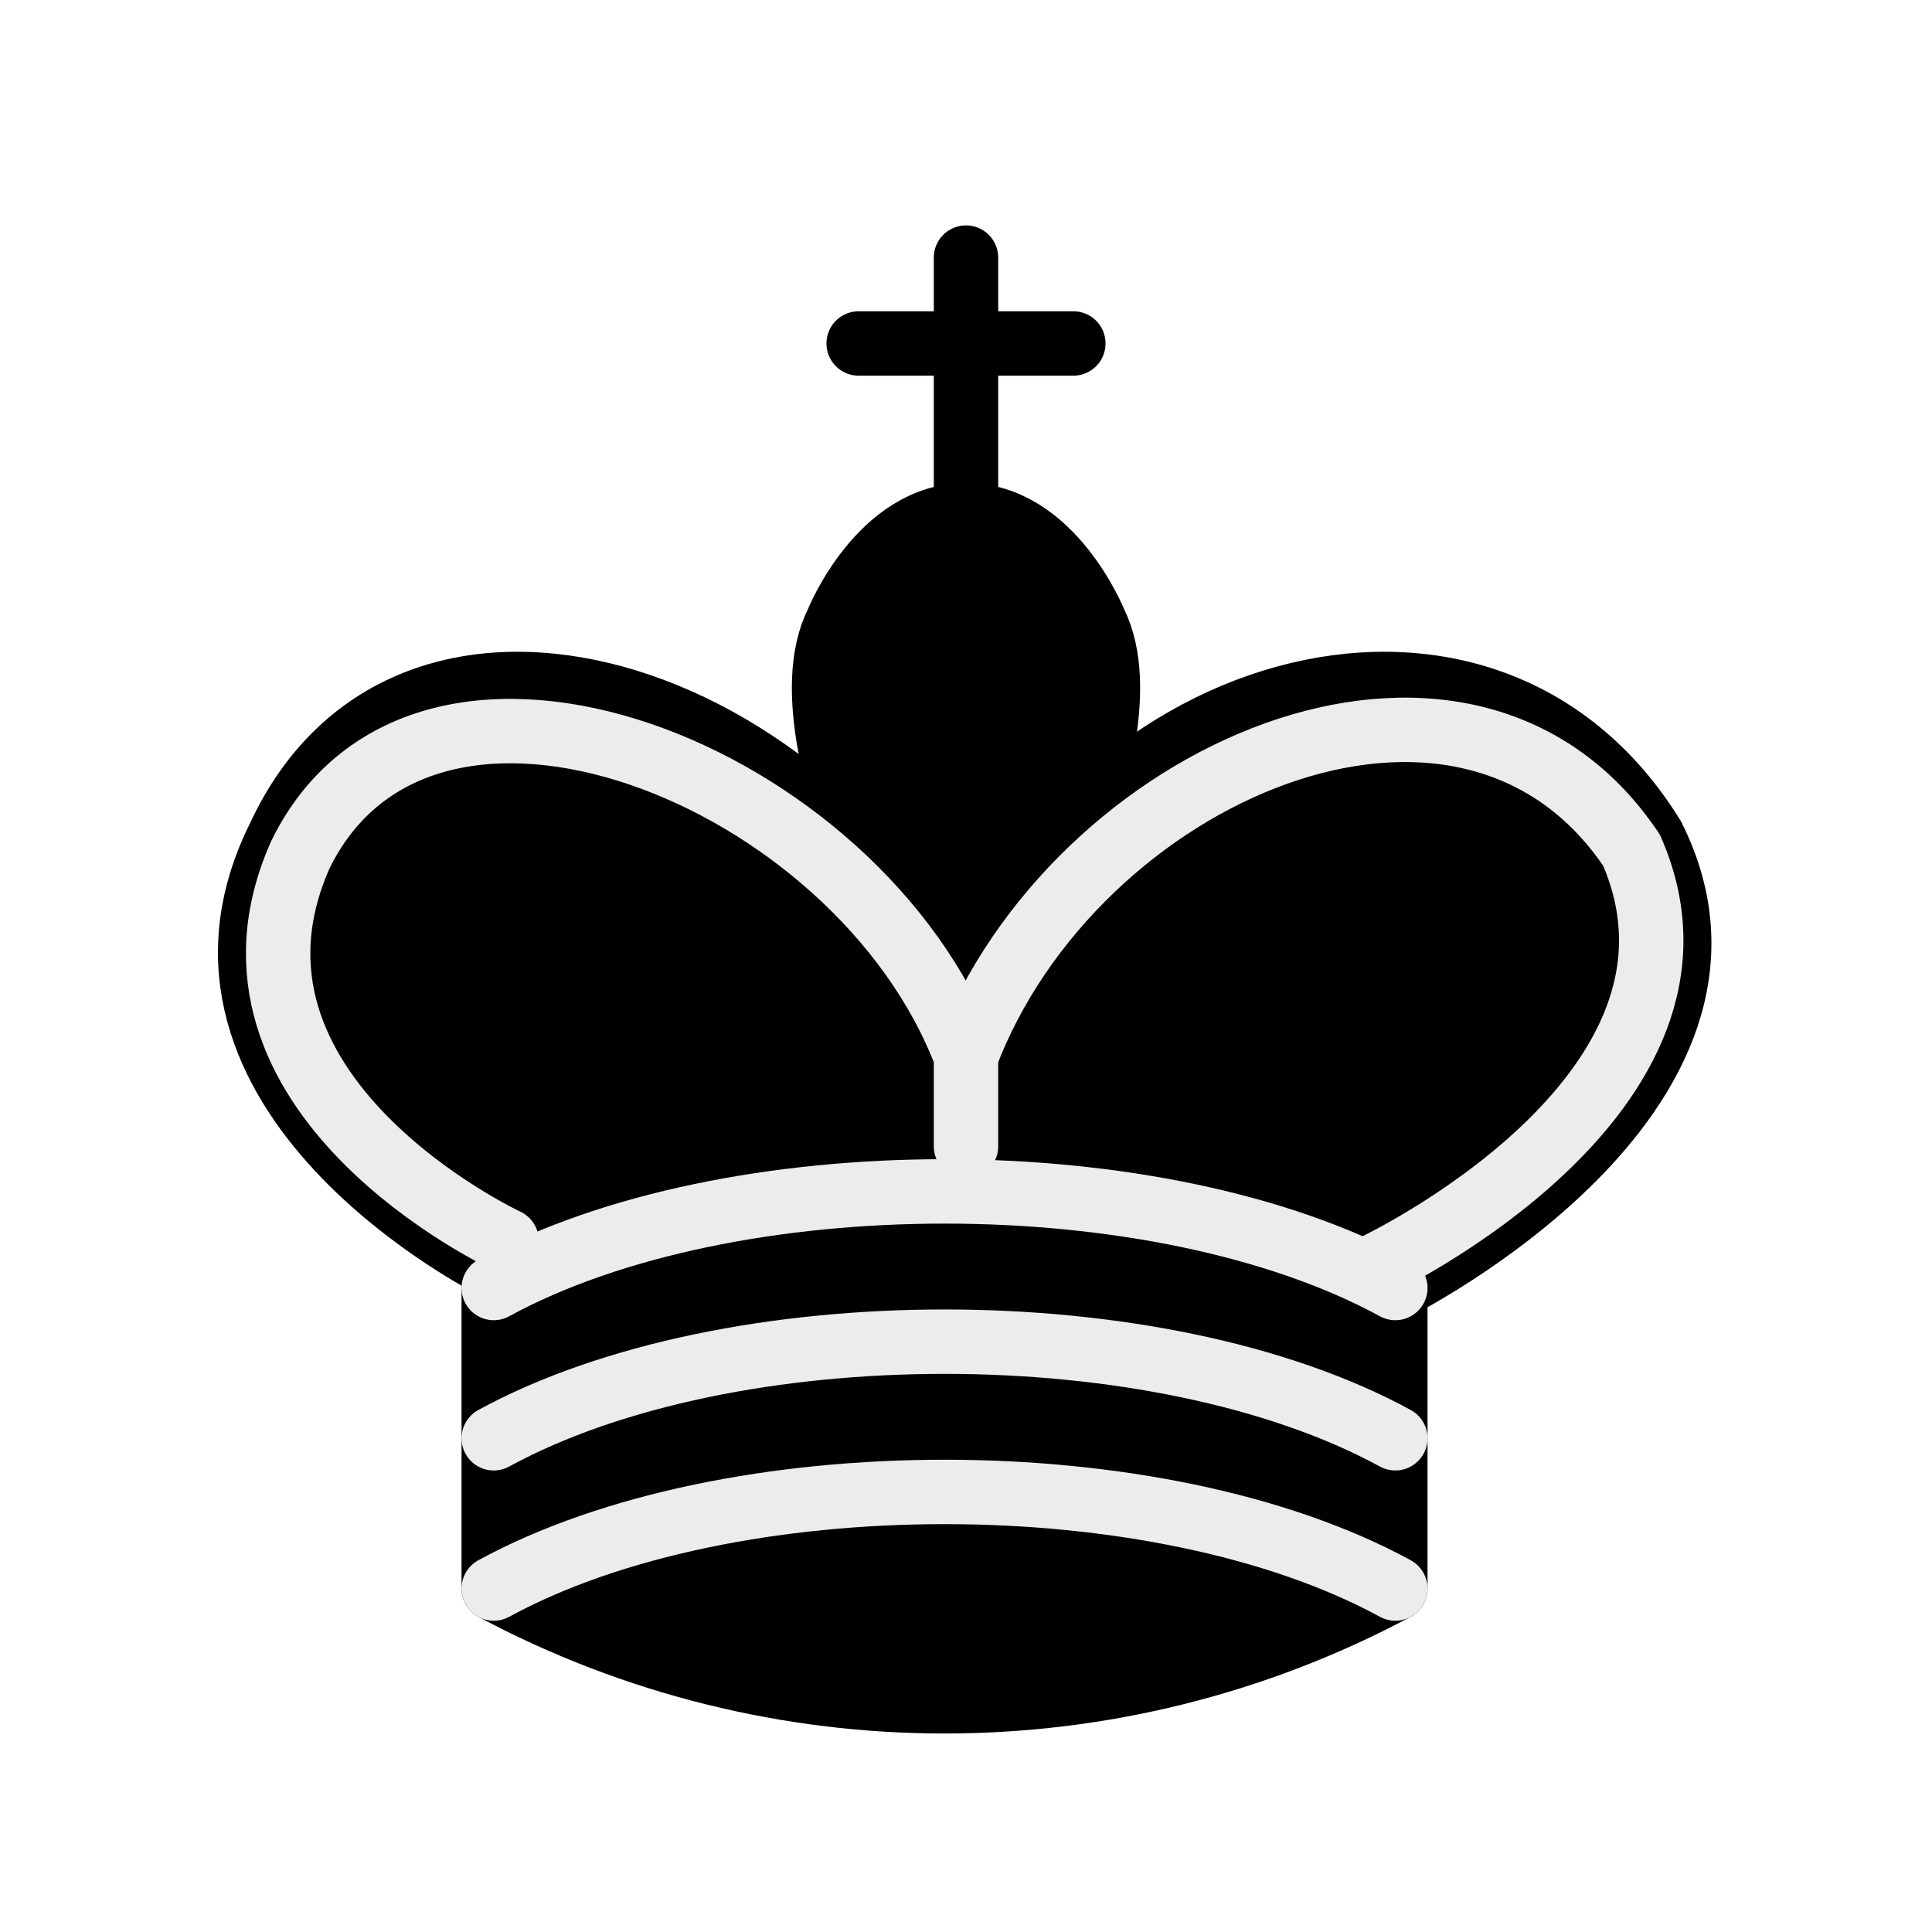
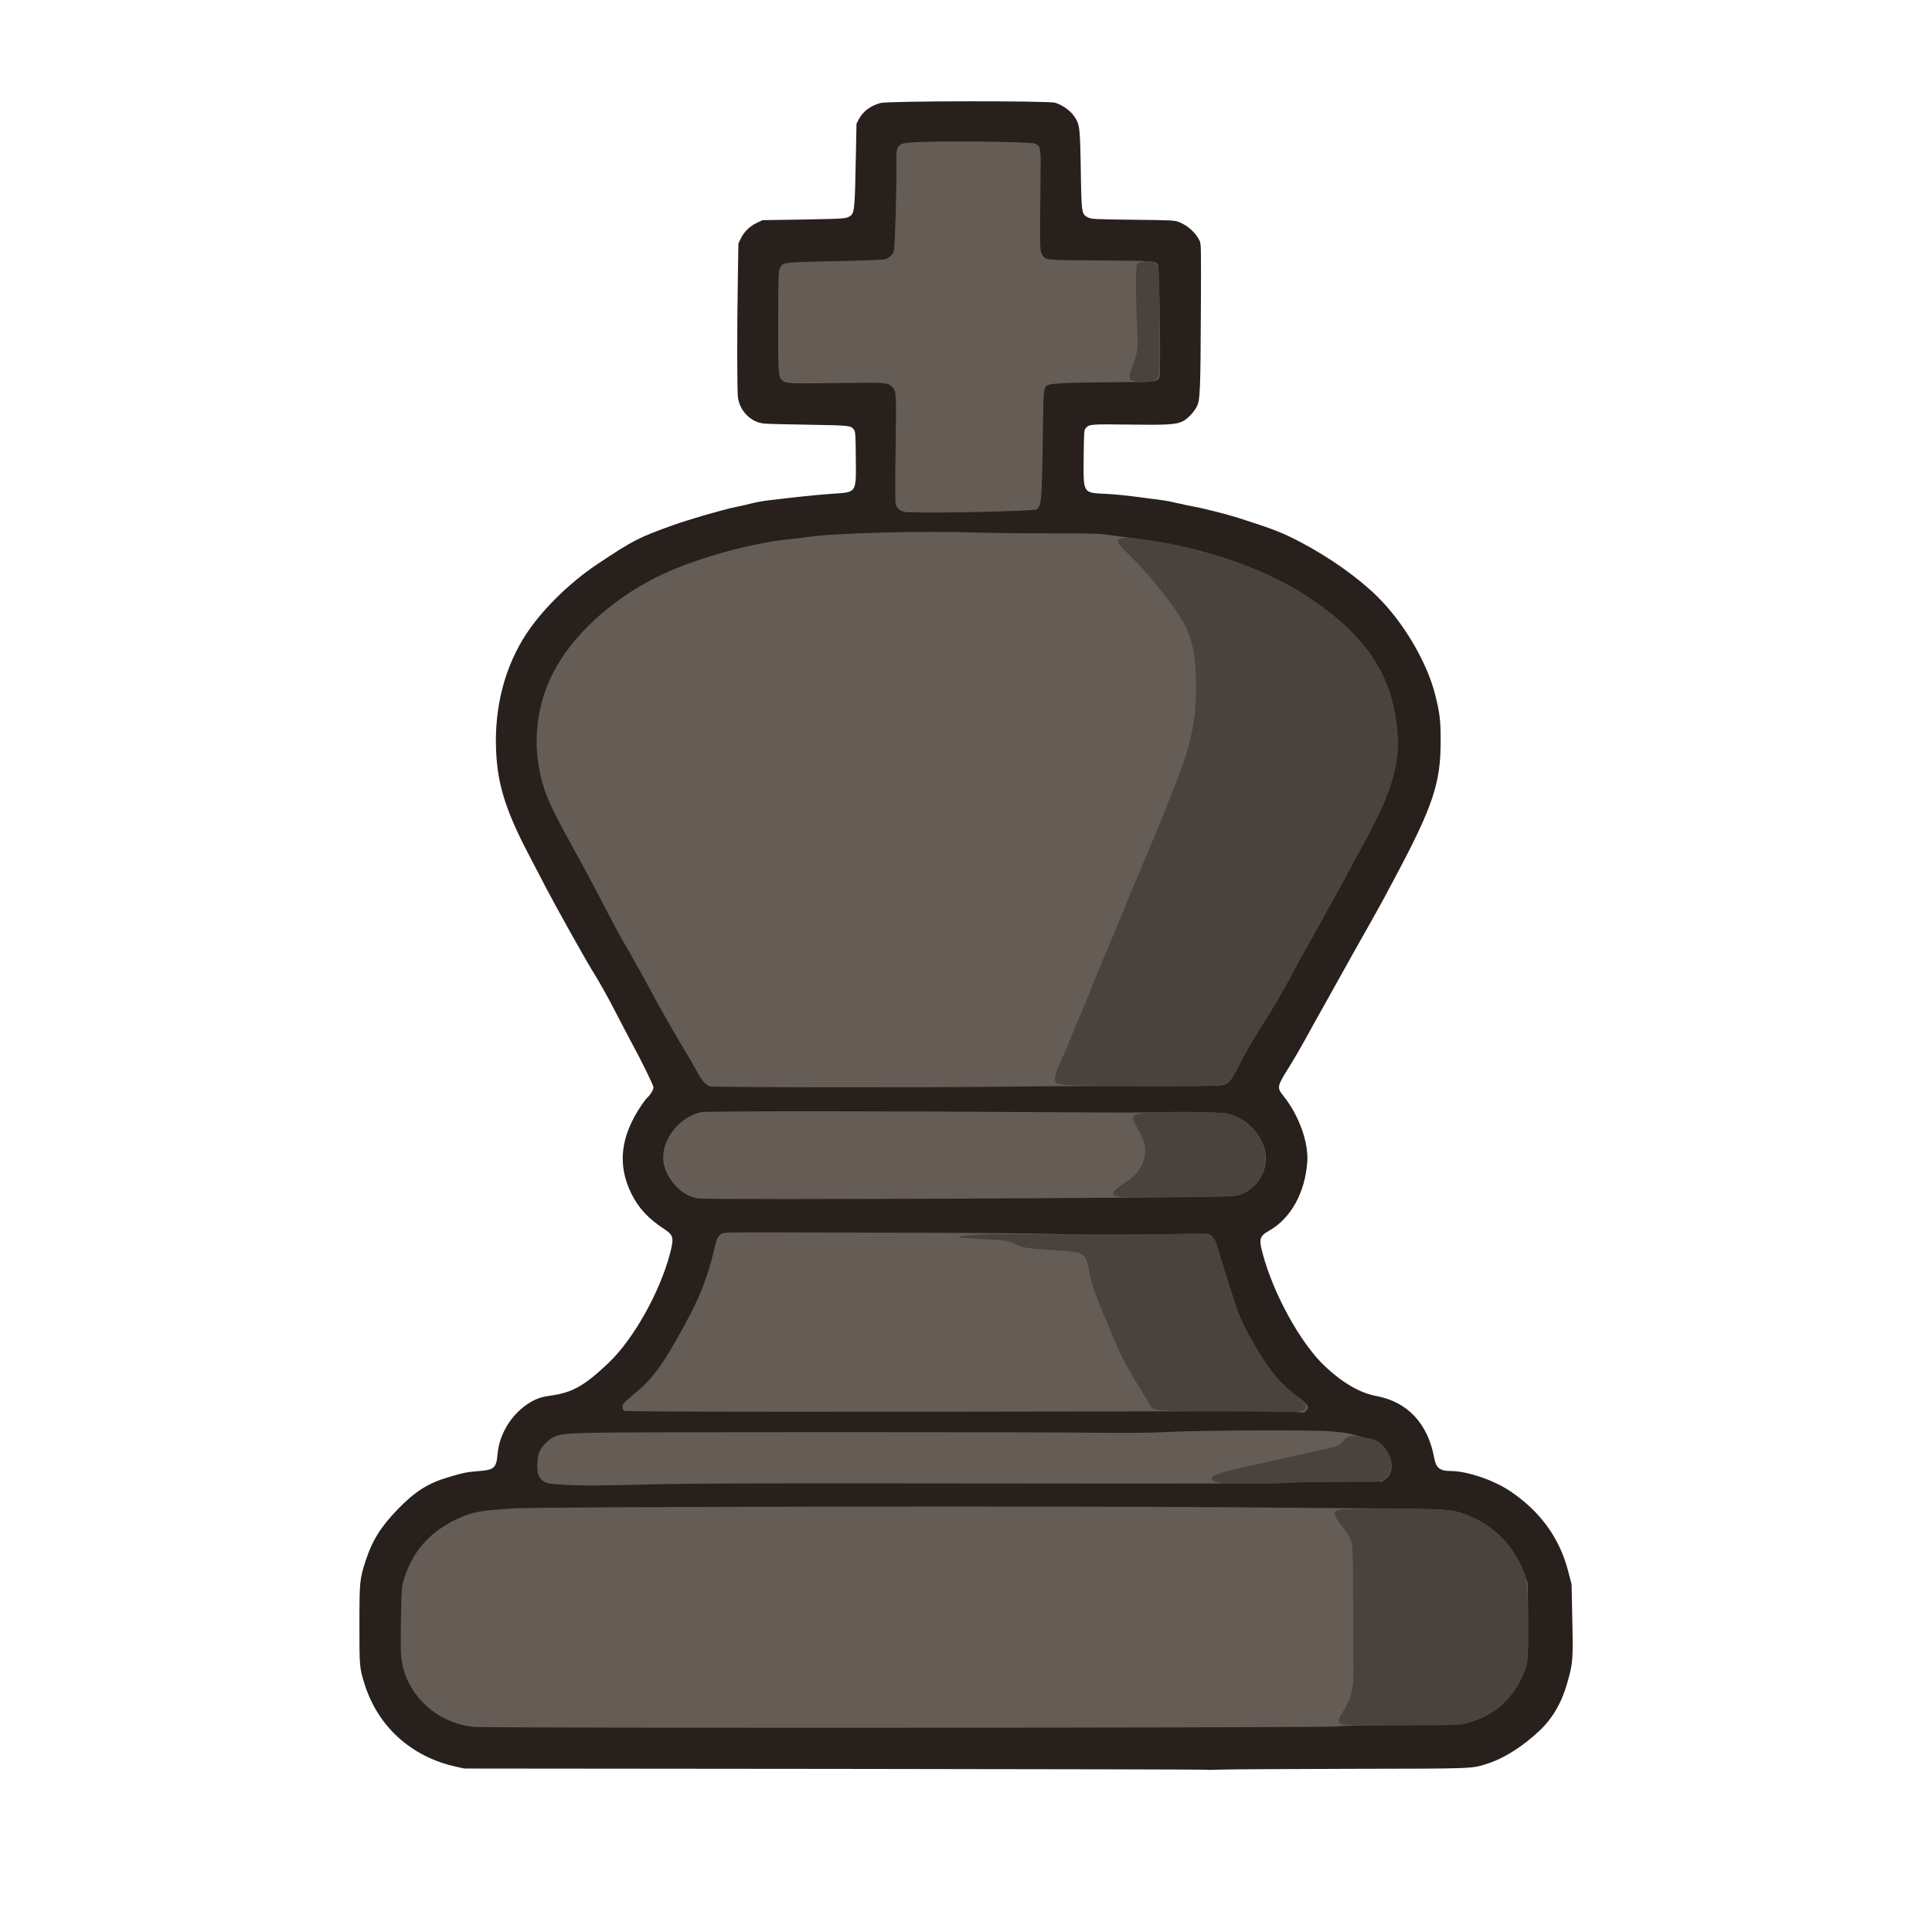
- <svg xmlns="http://www.w3.org/2000/svg" viewBox="0 0 45 45">
-   <g fill="none" fill-rule="evenodd" stroke="#000" stroke-linecap="round" stroke-linejoin="round" stroke-width="1.5">
-     <path stroke-linejoin="miter" d="M22.5 11.6V6" />
-     <path fill="#000" stroke-linecap="butt" stroke-linejoin="miter" d="M22.5 25s4.5-7.5 3-10.5c0 0-1-2.5-3-2.5s-3 2.5-3 2.5c-1.5 3 3 10.5 3 10.5" />
-     <path fill="#000" d="M11.5 37a22.3 22.3 0 0 0 21 0v-7s9-4.5 6-10.5c-4-6.5-13.5-3.5-16 4V27v-3.5c-3.5-7.5-13-10.5-16-4-3 6 5 10 5 10z" />
-     <path stroke-linejoin="miter" d="M20 8h5" />
-     <path stroke="#ececec" d="M32 29.5s8.5-4 6-9.7C34.1 14 25 18 22.5 24.6v2.1-2.1C20 18 9.9 14 7 19.9c-2.5 5.6 4.8 9 4.8 9" />
-     <path stroke="#ececec" d="M11.5 30c5.5-3 15.5-3 21 0m-21 3.5c5.5-3 15.5-3 21 0m-21 3.5c5.5-3 15.5-3 21 0" />
+ <svg xmlns="http://www.w3.org/2000/svg" viewBox="0 0 512 512">
+   <g transform="translate(88 21) scale(1.82705)">
+     <path fill="#27201C" fill-rule="evenodd" d="M126.87,245.20C126.83,245.17 102.59,245.11 73.00,245.08L19.19,245.03L17.98,244.76C11.50,243.34 6.64,238.95 4.70,232.73C3.98,230.44 3.96,230.21 3.97,224.12C3.97,217.89 4.01,217.55 4.86,214.92C5.82,211.97 7.06,209.97 9.50,207.45C11.99,204.87 13.90,203.66 16.77,202.80C19.06,202.12 19.56,202.02 21.20,201.89C23.53,201.72 23.83,201.46 24.01,199.38C24.29,196.13 26.50,192.94 29.44,191.54C30.10,191.23 30.66,191.08 31.75,190.93C34.88,190.49 36.61,189.51 40.13,186.17C43.73,182.74 47.54,175.95 49.02,170.33C49.62,168.05 49.52,167.66 48.20,166.79C45.90,165.29 44.47,163.76 43.44,161.69C41.35,157.50 41.81,153.35 44.88,148.81C45.20,148.33 45.57,147.85 45.69,147.75C46.12,147.39 46.62,146.58 46.62,146.24C46.62,145.92 44.91,142.42 43.38,139.62C42.99,138.90 42.06,137.13 41.32,135.69C39.91,132.95 38.98,131.29 37.69,129.19C36.58,127.38 32.52,120.12 31.12,117.44C30.70,116.61 29.67,114.66 28.85,113.09C25.47,106.69 24.20,102.97 23.86,98.50C23.38,92.15 24.69,86.20 27.67,81.25C29.92,77.49 34.18,73.19 38.50,70.32C43.65,66.89 44.47,66.47 49.38,64.71C51.70,63.87 56.73,62.41 58.50,62.06C59.08,61.95 60.07,61.72 60.69,61.56C61.31,61.40 62.52,61.17 63.38,61.07C66.80,60.65 70.67,60.25 72.62,60.12C76.13,59.89 76.02,60.07 75.97,54.94C75.94,51.60 75.91,51.15 75.72,50.86C75.28,50.22 75.22,50.21 69.06,50.11C65.90,50.06 63.00,49.99 62.62,49.94C60.77,49.74 59.20,48.19 58.88,46.23C58.74,45.35 58.73,36.56 58.86,28.69L58.94,23.81L59.29,23.10C59.77,22.11 60.59,21.31 61.60,20.84L62.44,20.44L68.06,20.35C74.25,20.24 74.52,20.23 75.09,19.88C75.78,19.46 75.83,19.01 75.98,10.94L76.07,6.44L76.40,5.81C77.00,4.66 78.16,3.80 79.59,3.44C80.81,3.14 103.92,3.11 104.90,3.41C105.93,3.73 107.10,4.56 107.65,5.38C108.45,6.55 108.50,6.93 108.60,13.21C108.71,19.58 108.71,19.58 109.69,20.06C110.16,20.29 110.56,20.31 116.19,20.38C122.04,20.45 122.21,20.46 122.91,20.74C124.13,21.22 125.34,22.34 125.85,23.46C126.05,23.90 126.06,24.62 126.02,33.19C125.97,45.17 125.91,46.61 125.42,47.50C124.97,48.34 124.08,49.27 123.40,49.61C122.47,50.09 121.19,50.17 115.56,50.09C109.96,50.02 109.84,50.03 109.31,50.62C109.08,50.89 109.06,51.11 109.02,54.73C108.97,60.16 108.86,59.97 112.25,60.14C113.38,60.19 115.52,60.40 117.00,60.61C118.48,60.81 120.03,61.01 120.44,61.06C120.85,61.11 121.86,61.30 122.69,61.50C123.51,61.69 124.58,61.92 125.06,62.00C126.20,62.19 129.98,63.15 131.50,63.64C136.51,65.24 137.91,65.79 140.47,67.14C144.73,69.38 148.80,72.27 151.60,75.02C155.40,78.76 158.81,84.53 159.99,89.22C160.69,92.00 160.81,93.04 160.80,96.12C160.79,102.05 159.68,105.40 154.50,115.19C152.73,118.54 152.09,119.72 150.87,121.88C149.39,124.49 146.76,129.18 145.93,130.69C145.40,131.65 144.60,133.08 144.15,133.88C143.70,134.67 142.90,136.10 142.37,137.06C140.77,140.00 139.63,141.99 138.68,143.50C137.07,146.06 137.04,146.28 137.97,147.44C140.24,150.26 141.67,154.22 141.45,157.08C141.12,161.52 139.07,165.21 135.96,166.99C134.54,167.80 134.42,168.19 134.95,170.21C136.50,176.14 140.47,183.34 144.01,186.68C146.58,189.09 149.10,190.56 151.44,190.99C156.02,191.84 158.95,194.98 159.88,200.04C160.13,201.42 160.70,201.87 162.20,201.87C164.65,201.88 168.48,203.17 170.95,204.84C175.25,207.75 178.03,211.58 179.27,216.31L179.79,218.31L179.89,223.19C180.02,229.39 180.00,229.64 179.17,232.59C178.39,235.40 177.04,237.74 175.17,239.51C172.77,241.79 170.00,243.55 167.62,244.31C165.24,245.07 165.97,245.04 147.94,245.07C138.86,245.09 130.42,245.14 129.19,245.18C127.95,245.23 126.90,245.24 126.87,245.20Z" />
+     <path fill="#655C56" fill-rule="evenodd" d="M20.62,238.99C14.94,238.47 10.38,233.97 10.00,228.50C9.95,227.71 9.95,225.18 10.00,222.88C10.09,218.83 10.11,218.65 10.43,217.57C11.63,213.60 14.16,210.70 18.06,208.87C20.32,207.80 21.40,207.60 26.50,207.29C30.55,207.05 105.60,206.93 129.88,207.13C137.82,207.20 148.03,207.28 152.56,207.31C161.50,207.38 162.37,207.44 164.18,208.09C168.45,209.62 171.54,212.74 173.04,217.04L173.44,218.19L173.48,223.54C173.52,229.73 173.49,229.96 172.36,232.20C170.88,235.17 168.52,237.20 165.44,238.17C163.66,238.73 163.32,238.75 155.13,238.75C149.06,238.75 146.96,238.79 145.75,238.93C144.01,239.14 22.82,239.19 20.62,238.99ZM33.62,203.87C31.52,203.77 30.92,203.63 30.40,203.15C29.89,202.67 29.71,201.93 29.78,200.62C29.85,199.32 30.19,198.57 31.11,197.71C32.40,196.51 32.93,196.41 39.00,196.31C45.53,196.21 99.51,196.21 109.31,196.31C115.59,196.38 118.05,196.36 121.44,196.20C126.85,195.96 142.08,195.90 144.80,196.11C146.95,196.29 147.55,196.39 148.86,196.80C149.38,196.96 150.09,197.13 150.44,197.18C153.22,197.55 154.82,201.71 152.73,203.09L152.24,203.42L145.71,203.44C141.98,203.46 138.76,203.52 138.19,203.60C137.49,203.69 124.54,203.72 95.69,203.68C61.63,203.64 52.81,203.66 46.50,203.81C38.38,204.01 36.55,204.02 33.62,203.87ZM42.36,193.15C42.10,192.97 42.05,192.49 42.25,192.12C42.32,191.99 42.96,191.41 43.68,190.82C46.26,188.69 47.55,187.05 50.03,182.69C53.19,177.14 54.41,174.16 55.55,169.20C55.79,168.18 56.04,167.73 56.52,167.45C56.84,167.26 57.59,167.24 65.34,167.26C70.00,167.28 79.72,167.30 86.94,167.32C94.16,167.34 101.97,167.41 104.31,167.49C109.36,167.65 115.56,167.65 121.98,167.51C124.80,167.44 126.82,167.45 127.07,167.52C127.63,167.67 128.08,168.25 128.32,169.10C128.54,169.89 130.00,174.58 130.78,177.00C131.66,179.72 132.45,181.40 134.29,184.44C136.13,187.49 137.64,189.28 139.66,190.80C141.66,192.29 141.84,192.55 141.30,193.09L140.98,193.41L139.21,193.30C138.23,193.24 133.30,193.20 128.25,193.21C73.11,193.32 42.58,193.30 42.36,193.15ZM53.12,162.34C50.68,162.05 48.24,159.35 48.04,156.74C47.81,153.76 50.43,150.47 53.54,149.82C54.38,149.65 80.22,149.65 104.56,149.83C110.68,149.88 116.73,149.89 118.00,149.86C123.41,149.75 128.90,149.83 129.88,150.04C133.24,150.78 135.88,154.23 135.40,157.29C135.03,159.71 133.11,161.67 130.81,161.99C128.84,162.26 55.24,162.59 53.12,162.34ZM54.82,146.08C54.24,145.94 53.60,145.21 52.89,143.86C52.58,143.28 51.49,141.41 50.46,139.69C49.43,137.97 47.83,135.16 46.90,133.44C44.96,129.84 43.32,126.91 42.16,124.94C41.71,124.18 40.41,121.76 39.28,119.56C38.14,117.36 36.79,114.80 36.28,113.88C32.03,106.21 31.22,104.55 30.51,102.06C28.86,96.19 29.65,90.08 32.74,84.88C35.86,79.63 41.54,74.77 48.12,71.72C53.07,69.43 60.63,67.33 66.03,66.75C67.29,66.61 68.71,66.44 69.19,66.37C72.92,65.83 85.17,65.50 92.88,65.73C95.45,65.81 100.60,65.88 104.31,65.87C110.40,65.87 111.24,65.89 112.81,66.12C113.78,66.26 115.91,66.54 117.56,66.75C126.05,67.83 135.14,70.95 141.15,74.84C149.01,79.92 153.02,85.26 154.21,92.25C155.27,98.40 154.18,102.64 149.31,111.44C148.51,112.88 147.63,114.51 147.35,115.06C147.07,115.61 146.47,116.74 146.00,117.56C145.54,118.39 144.24,120.72 143.12,122.75C142.01,124.78 140.88,126.80 140.62,127.25C140.36,127.70 139.69,128.93 139.13,130.00C137.85,132.40 136.35,134.96 134.69,137.56C133.41,139.57 132.53,141.11 131.18,143.73C130.39,145.26 130.02,145.67 129.21,145.88C128.64,146.04 124.22,146.08 112.50,146.04C108.68,146.03 101.82,146.07 97.25,146.13C87.46,146.27 55.48,146.24 54.82,146.08ZM82.94,62.74C82.31,62.58 81.91,62.20 81.75,61.62C81.67,61.33 81.67,58.50 81.74,53.58C81.86,45.41 81.85,45.24 81.23,44.62C80.59,43.98 80.37,43.97 73.30,44.07C66.05,44.17 65.80,44.15 65.26,43.62C64.71,43.06 64.69,42.74 64.71,34.97C64.72,28.36 64.74,27.85 64.96,27.41C65.39,26.53 65.26,26.55 72.88,26.39C76.93,26.31 79.89,26.19 80.19,26.11C80.82,25.94 81.34,25.45 81.50,24.88C81.64,24.39 81.89,15.92 81.86,12.47C81.83,9.16 81.74,9.24 85.80,9.09C90.39,8.92 101.46,9.09 101.97,9.34C102.81,9.73 102.82,9.80 102.76,14.75C102.65,24.70 102.66,24.75 102.97,25.34C103.47,26.27 103.09,26.23 111.38,26.28C119.37,26.34 119.48,26.34 119.80,26.98C120.02,27.41 120.22,42.61 120.02,43.15C119.72,43.92 119.84,43.91 113.02,43.95C106.61,44.00 104.23,44.11 103.79,44.38C103.19,44.76 103.19,44.68 103.10,51.44C102.97,61.13 102.90,61.93 102.20,62.38C101.72,62.70 84.05,63.03 82.94,62.74Z" />
+     <path fill="#49423D" fill-rule="evenodd" d="M146.41,238.57C145.85,238.32 145.88,238.00 146.58,236.87C147.84,234.85 148.17,233.59 148.15,230.75C148.14,229.75 148.12,225.28 148.10,220.81C148.06,211.33 148.17,212.11 146.60,210.02C145.15,208.09 145.10,207.91 145.97,207.53C146.61,207.26 159.95,207.28 161.90,207.56C167.05,208.31 171.60,212.29 173.14,217.38C173.53,218.66 173.66,227.83 173.31,229.54C172.47,233.68 169.30,237.01 164.94,238.34L163.81,238.68L155.31,238.71C148.13,238.74 146.75,238.72 146.41,238.57ZM129.50,203.66C127.42,203.44 126.97,202.95 128.32,202.37C128.96,202.10 131.74,201.39 134.19,200.88C136.13,200.47 139.05,199.82 142.62,199.00C143.76,198.73 144.88,198.48 145.12,198.43C145.78,198.31 146.41,197.92 146.74,197.43C147.08,196.93 147.75,196.70 148.47,196.82C151.04,197.25 151.69,197.49 152.41,198.22C153.96,199.82 154.01,202.29 152.52,203.11L151.98,203.41L145.58,203.44C141.93,203.46 138.70,203.53 138.06,203.61C137.04,203.73 130.55,203.77 129.50,203.66ZM137.94,193.23C137.21,193.16 134.14,193.14 130.56,193.17C127.19,193.21 123.31,193.19 121.94,193.14C119.07,193.04 119.00,193.02 118.44,191.97C118.24,191.61 117.71,190.72 117.25,190.00C115.93,187.92 114.56,185.42 113.96,184.00C113.65,183.28 112.89,181.46 112.25,179.96C110.72,176.31 110.21,174.87 109.83,172.97C109.25,170.08 109.36,170.14 104.25,169.81C100.58,169.57 100.21,169.50 99.00,168.92C98.10,168.48 97.99,168.46 96.19,168.36C95.16,168.31 93.61,168.21 92.75,168.14C91.89,168.07 91.13,168.01 91.07,168.00C91.00,168.00 91.01,167.94 91.08,167.87C91.25,167.70 94.77,167.49 96.93,167.51C103.40,167.58 117.83,167.58 122.88,167.51C127.83,167.44 127.80,167.42 128.45,169.61C128.62,170.20 129.04,171.53 129.37,172.56C129.70,173.59 130.27,175.36 130.62,176.49C131.62,179.65 132.35,181.24 134.28,184.42C136.09,187.41 137.47,189.08 139.51,190.69C140.32,191.34 141.05,191.98 141.12,192.11C141.66,193.13 140.63,193.50 137.94,193.23ZM114.14,162.08C112.84,161.81 112.99,161.40 114.87,160.16C116.74,158.93 117.62,157.76 117.88,156.18C118.09,154.84 117.86,153.97 116.80,152.10C115.70,150.17 115.86,150.03 119.41,149.85C122.20,149.71 128.44,149.79 129.62,149.99C131.98,150.39 134.41,152.54 135.13,154.87C136.15,158.14 134.04,161.52 130.69,161.99C129.35,162.17 114.97,162.25 114.14,162.08ZM112.69,146.01C105.37,145.92 105.10,145.90 104.88,145.31C104.71,144.87 104.94,144.12 105.89,142.01C106.38,140.94 107.02,139.44 107.31,138.69C107.61,137.93 108.14,136.65 108.50,135.83C108.85,135.02 109.56,133.28 110.08,131.96C110.59,130.64 111.49,128.47 112.06,127.13C113.51,123.73 115.12,119.87 115.12,119.80C115.12,119.69 116.84,115.59 118.56,111.56C119.47,109.43 120.43,107.12 120.69,106.44C120.94,105.75 121.45,104.46 121.81,103.56C124.54,96.86 125.31,93.46 125.31,88.12C125.31,84.28 124.99,82.17 124.12,80.06C123.06,77.54 119.40,72.74 115.85,69.23C113.82,67.22 113.64,66.90 114.39,66.64C114.95,66.44 115.58,66.46 117.70,66.75C120.70,67.16 122.56,67.55 127.12,68.77C135.17,70.92 142.26,74.76 147.48,79.81C151.26,83.47 153.34,87.30 154.20,92.21C155.07,97.13 154.32,101.58 151.76,106.78C150.55,109.25 148.02,113.91 142.42,124.00C140.80,126.92 139.28,129.69 139.04,130.16C138.42,131.41 135.75,135.93 134.50,137.88C133.42,139.55 132.46,141.24 131.30,143.50C130.52,145.03 130.03,145.57 129.20,145.82C128.40,146.06 122.77,146.13 112.69,146.01ZM116.77,43.87C115.50,43.61 115.42,43.35 116.07,41.73C116.86,39.76 116.93,39.11 116.77,35.81C116.57,31.78 116.56,27.05 116.75,26.81C117.14,26.34 118.70,26.28 119.35,26.70C119.97,27.10 119.97,27.17 120.02,35.19C120.07,43.52 120.09,43.25 119.24,43.69C118.78,43.93 117.49,44.03 116.77,43.87Z" />
  </g>
</svg>
